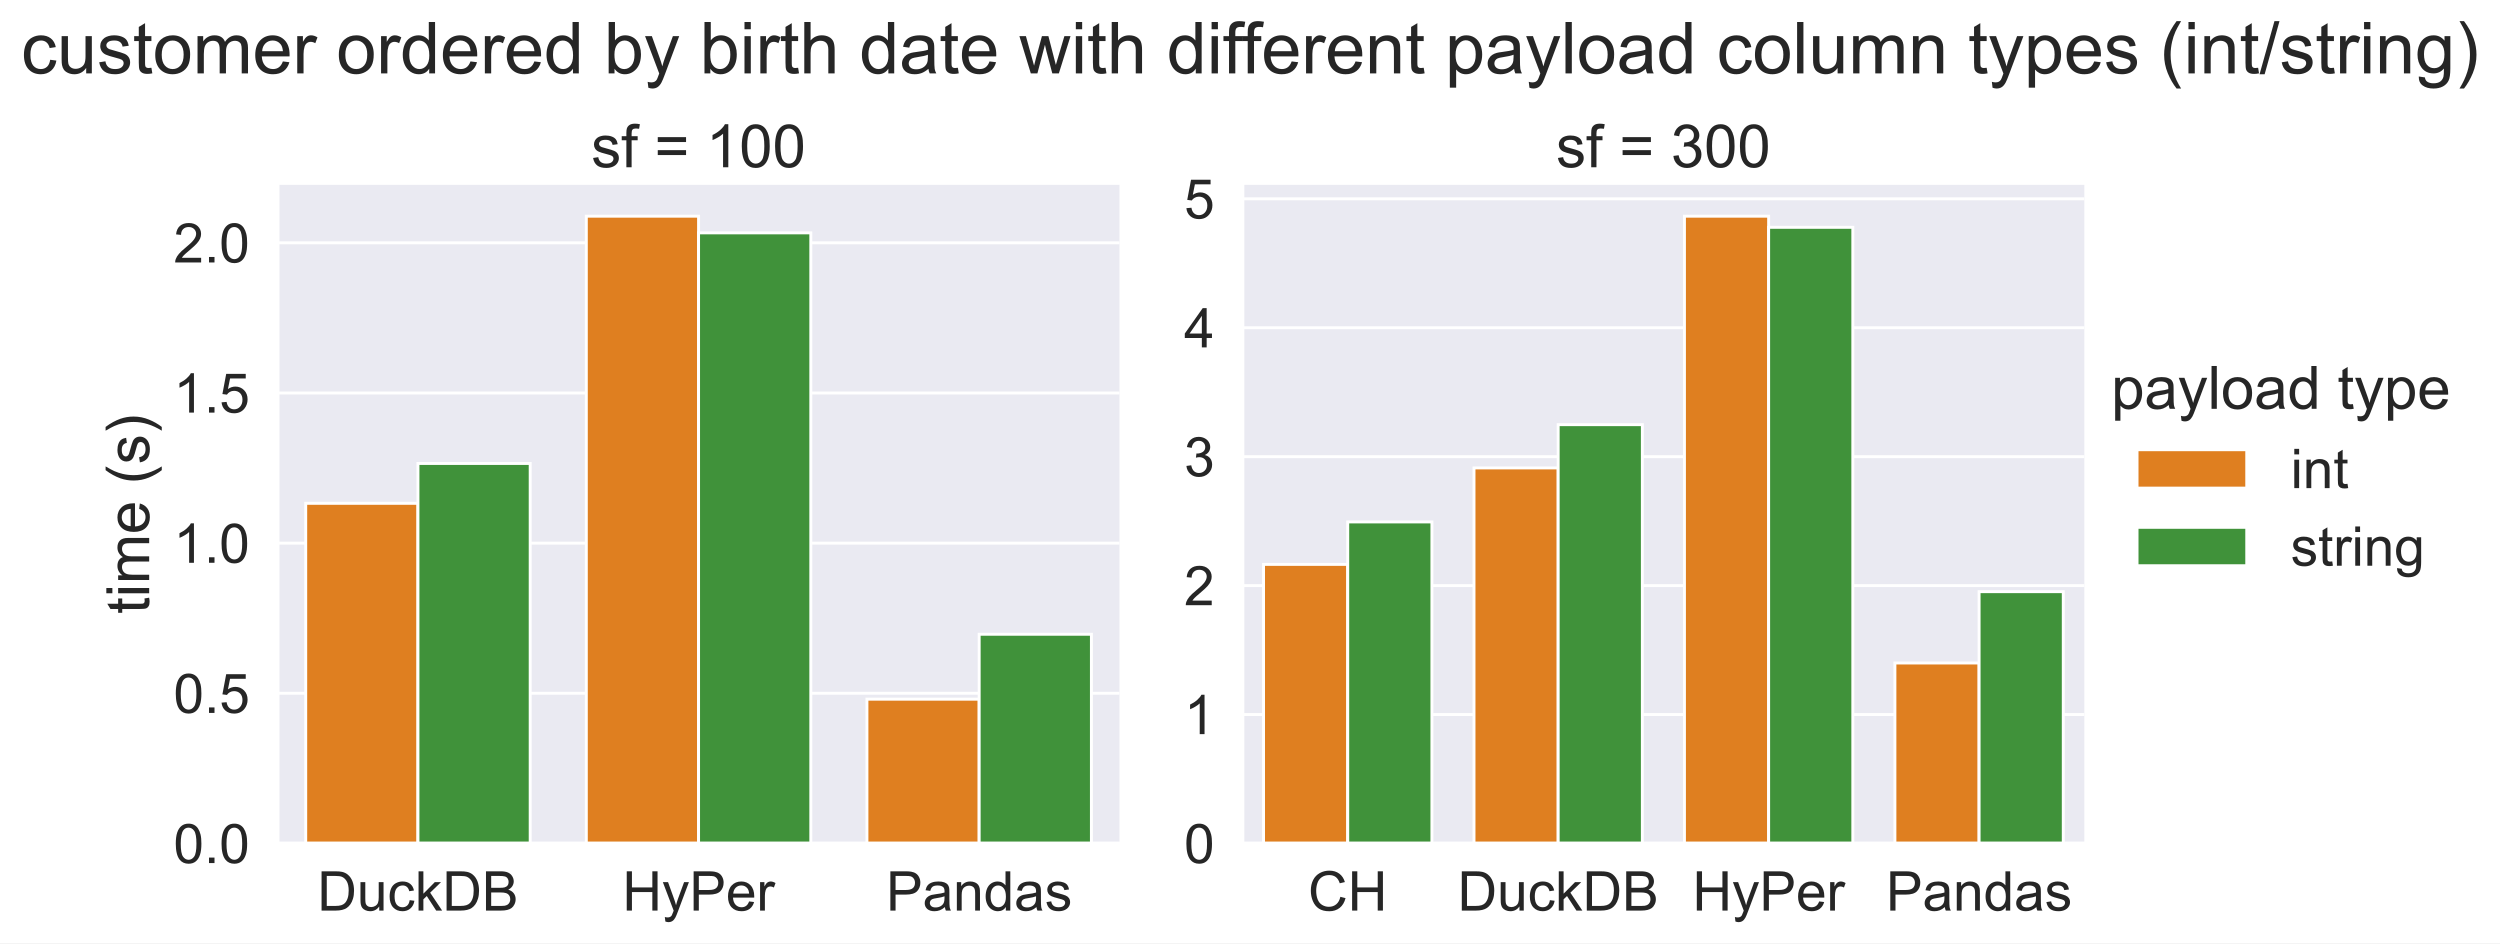
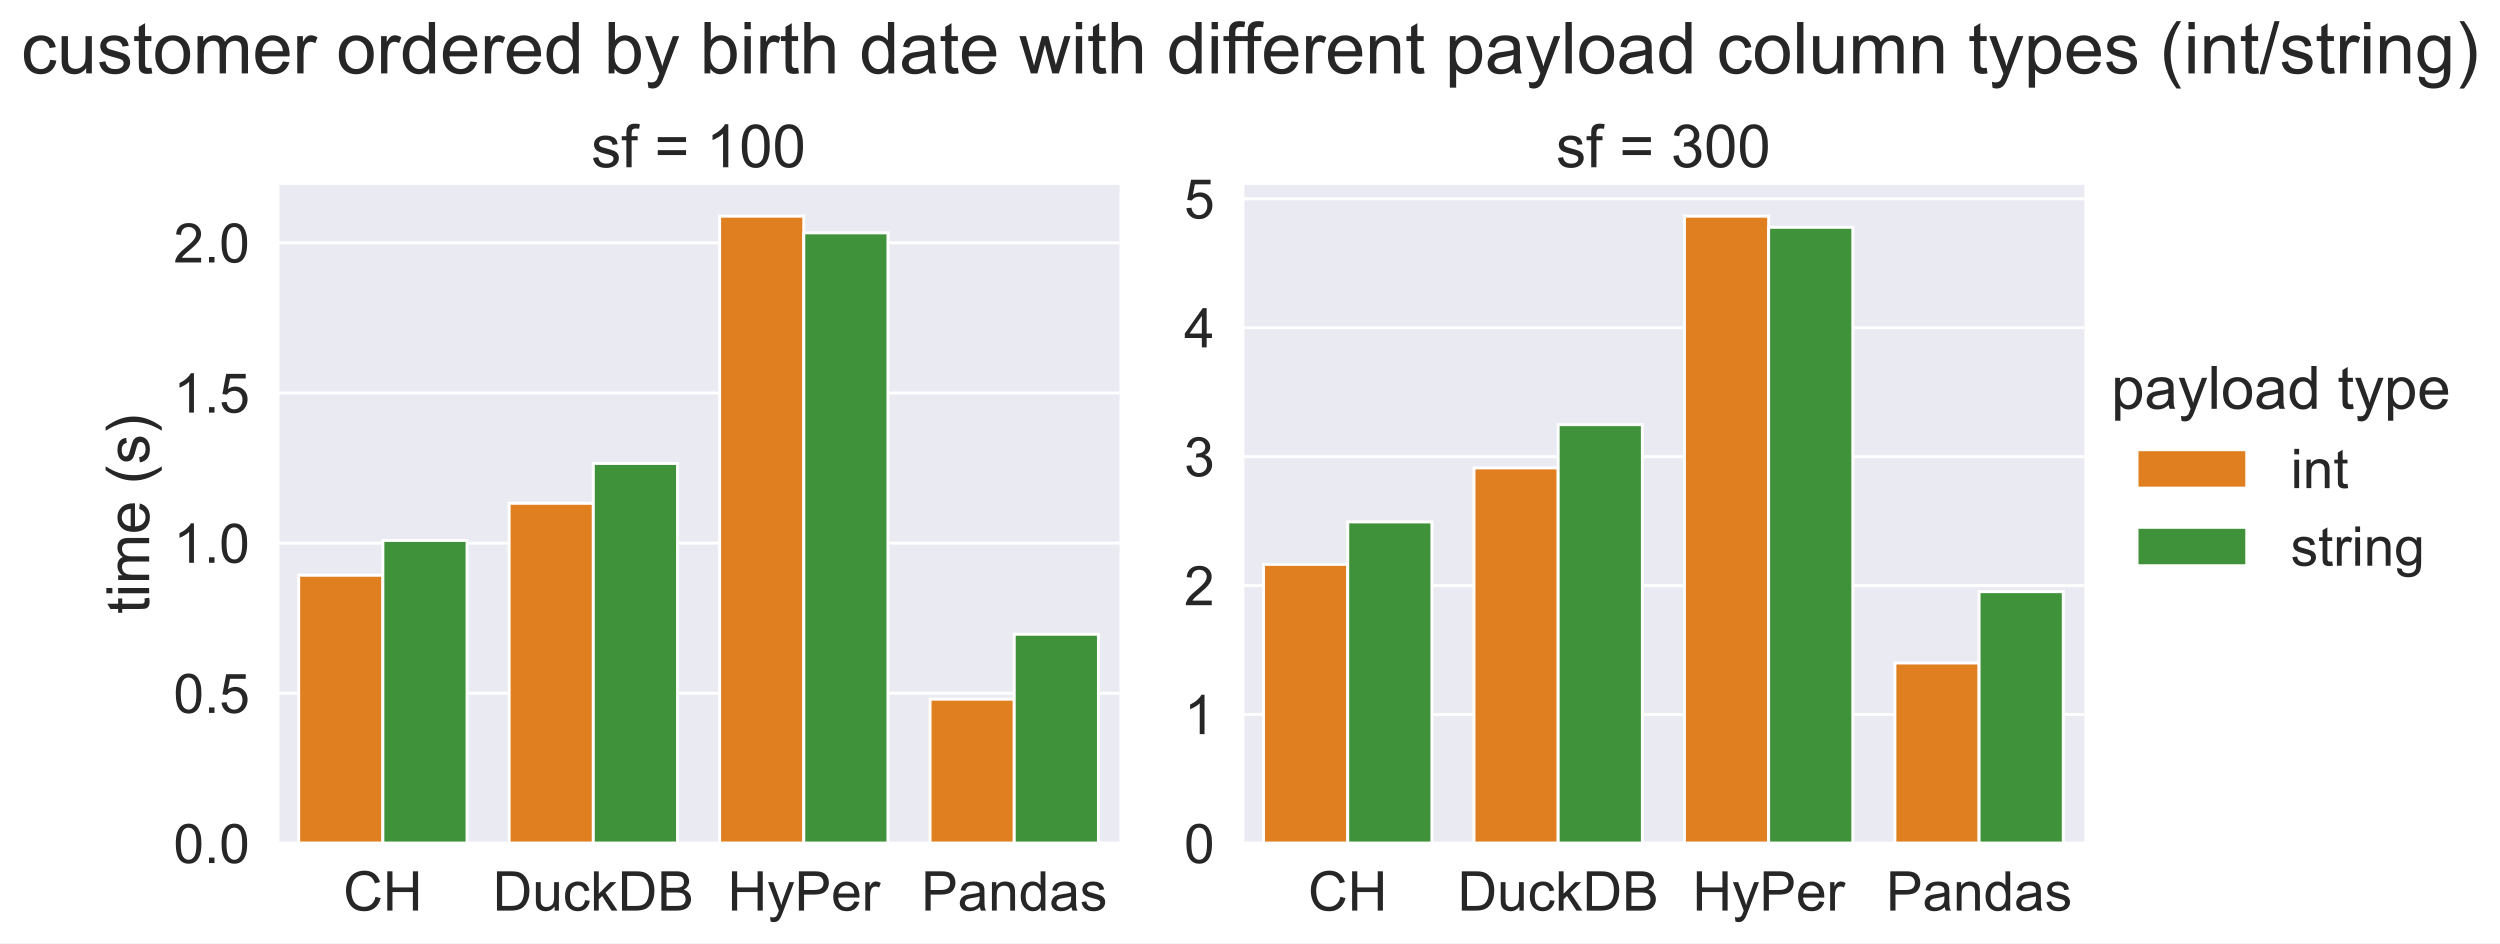
<svg xmlns="http://www.w3.org/2000/svg" xmlns:xlink="http://www.w3.org/1999/xlink" height="321.489pt" version="1.1" viewBox="0 0 852.075 321.489" width="852.075pt">
  <defs>
    <style type="text/css">*{stroke-linecap:butt;stroke-linejoin:round;}</style>
  </defs>
  <g id="figure_1">
    <g id="patch_1">
      <path d="M 0 321.489  L 852.075 321.489  L 852.075 0  L 0 0  z " style="fill:#ffffff;" />
    </g>
    <g id="axes_1">
      <g id="patch_2">
        <path d="M 94.63 287.468  L 381.551 287.468  L 381.551 63  L 94.63 63  z " style="fill:#eaeaf2;" />
      </g>
      <g id="matplotlib.axis_1">
        <g id="xtick_1">
          <g id="text_1">
-             <g style="fill:#262626;" transform="translate(108.159 310.3531)scale(0.187 -0.187)">
+             <g style="fill:#262626;" transform="translate(116.9902 310.3531)scale(0.187 -0.187)">
+               <defs>
+                 <path d="M 3763 1606  L 4369 1453  Q 4178 706 3683 314  Q 3188 -78 2472 -78  Q 1731 -78 1267 223  Q 803 525 561 1097  Q 319 1669 319 2325  Q 319 3041 592 3573  Q 866 4106 1370 4382  Q 1875 4659 2481 4659  Q 3169 4659 3637 4309  Q 4106 3959 4291 3325  L 3694 3184  Q 3534 3684 3231 3912  Q 2928 4141 2469 4141  Q 1941 4141 1586 3887  Q 1231 3634 1087 3207  Q 944 2781 944 2328  Q 944 1744 1114 1308  Q 1284 872 1643 656  Q 2003 441 2422 441  Q 2931 441 3284 734  Q 3638 1028 3763 1606  z " id="ArialMT-43" transform="scale(0.015625)" />
+                 <path d="M 513 0  L 513 4581  L 1119 4581  L 1119 2700  L 3500 2700  L 3500 4581  L 4106 4581  L 4106 0  L 3500 0  L 3500 2159  L 1119 2159  L 1119 0  L 513 0  z " id="ArialMT-48" transform="scale(0.015625)" />
+               </defs>
+               <use xlink:href="#ArialMT-43" />
+               <use x="72.217" xlink:href="#ArialMT-48" />
+             </g>
+           </g>
+         </g>
+         <g id="xtick_2">
+           <g id="text_2">
+             <g style="fill:#262626;" transform="translate(167.9341 310.3531)scale(0.187 -0.187)">
              <defs>
                <path d="M 494 0  L 494 4581  L 2072 4581  Q 2606 4581 2888 4516  Q 3281 4425 3559 4188  Q 3922 3881 4101 3404  Q 4281 2928 4281 2316  Q 4281 1794 4159 1391  Q 4038 988 3847 723  Q 3656 459 3429 307  Q 3203 156 2883 78  Q 2563 0 2147 0  L 494 0  z M 1100 541  L 2078 541  Q 2531 541 2789 625  Q 3047 709 3200 863  Q 3416 1078 3536 1442  Q 3656 1806 3656 2325  Q 3656 3044 3420 3430  Q 3184 3816 2847 3947  Q 2603 4041 2063 4041  L 1100 4041  L 1100 541  z " id="ArialMT-44" transform="scale(0.015625)" />
                <path d="M 2597 0  L 2597 488  Q 2209 -75 1544 -75  Q 1250 -75 995 37  Q 741 150 617 320  Q 494 491 444 738  Q 409 903 409 1263  L 409 3319  L 972 3319  L 972 1478  Q 972 1038 1006 884  Q 1059 663 1231 536  Q 1403 409 1656 409  Q 1909 409 2131 539  Q 2353 669 2445 892  Q 2538 1116 2538 1541  L 2538 3319  L 3100 3319  L 3100 0  L 2597 0  z " id="ArialMT-75" transform="scale(0.015625)" />
                <path d="M 2588 1216  L 3141 1144  Q 3050 572 2676 248  Q 2303 -75 1759 -75  Q 1078 -75 664 370  Q 250 816 250 1647  Q 250 2184 428 2587  Q 606 2991 970 3192  Q 1334 3394 1763 3394  Q 2303 3394 2647 3120  Q 2991 2847 3088 2344  L 2541 2259  Q 2463 2594 2264 2762  Q 2066 2931 1784 2931  Q 1359 2931 1093 2626  Q 828 2322 828 1663  Q 828 994 1084 691  Q 1341 388 1753 388  Q 2084 388 2306 591  Q 2528 794 2588 1216  z " id="ArialMT-63" transform="scale(0.015625)" />
                <path d="M 425 0  L 425 4581  L 988 4581  L 988 1969  L 2319 3319  L 3047 3319  L 1778 2088  L 3175 0  L 2481 0  L 1384 1697  L 988 1316  L 988 0  L 425 0  z " id="ArialMT-6b" transform="scale(0.015625)" />
                <path d="M 469 0  L 469 4581  L 2188 4581  Q 2713 4581 3030 4442  Q 3347 4303 3526 4014  Q 3706 3725 3706 3409  Q 3706 3116 3547 2856  Q 3388 2597 3066 2438  Q 3481 2316 3704 2022  Q 3928 1728 3928 1328  Q 3928 1006 3792 729  Q 3656 453 3456 303  Q 3256 153 2954 76  Q 2653 0 2216 0  L 469 0  z M 1075 2656  L 2066 2656  Q 2469 2656 2644 2709  Q 2875 2778 2992 2937  Q 3109 3097 3109 3338  Q 3109 3566 3000 3739  Q 2891 3913 2687 3977  Q 2484 4041 1991 4041  L 1075 4041  L 1075 2656  z M 1075 541  L 2216 541  Q 2509 541 2628 563  Q 2838 600 2978 687  Q 3119 775 3209 942  Q 3300 1109 3300 1328  Q 3300 1584 3169 1773  Q 3038 1963 2805 2039  Q 2572 2116 2134 2116  L 1075 2116  L 1075 541  z " id="ArialMT-42" transform="scale(0.015625)" />
              </defs>
              <use xlink:href="#ArialMT-44" />
              <use x="72.217" xlink:href="#ArialMT-75" />
              <use x="127.832" xlink:href="#ArialMT-63" />
              <use x="177.832" xlink:href="#ArialMT-6b" />
              <use x="227.832" xlink:href="#ArialMT-44" />
              <use x="300.049" xlink:href="#ArialMT-42" />
            </g>
          </g>
        </g>
-         <g id="xtick_2">
-           <g id="text_2">
-             <g style="fill:#262626;" transform="translate(212.1134 310.3531)scale(0.187 -0.187)">
-               <defs>
-                 <path d="M 513 0  L 513 4581  L 1119 4581  L 1119 2700  L 3500 2700  L 3500 4581  L 4106 4581  L 4106 0  L 3500 0  L 3500 2159  L 1119 2159  L 1119 0  L 513 0  z " id="ArialMT-48" transform="scale(0.015625)" />
+         <g id="xtick_3">
+           <g id="text_3">
+             <g style="fill:#262626;" transform="translate(247.9784 310.3531)scale(0.187 -0.187)">
+               <defs>
                <path d="M 397 -1278  L 334 -750  Q 519 -800 656 -800  Q 844 -800 956 -737  Q 1069 -675 1141 -563  Q 1194 -478 1313 -144  Q 1328 -97 1363 -6  L 103 3319  L 709 3319  L 1400 1397  Q 1534 1031 1641 628  Q 1738 1016 1872 1384  L 2581 3319  L 3144 3319  L 1881 -56  Q 1678 -603 1566 -809  Q 1416 -1088 1222 -1217  Q 1028 -1347 759 -1347  Q 597 -1347 397 -1278  z " id="ArialMT-79" transform="scale(0.015625)" />
                <path d="M 494 0  L 494 4581  L 2222 4581  Q 2678 4581 2919 4538  Q 3256 4481 3484 4323  Q 3713 4166 3852 3881  Q 3991 3597 3991 3256  Q 3991 2672 3619 2267  Q 3247 1863 2275 1863  L 1100 1863  L 1100 0  L 494 0  z M 1100 2403  L 2284 2403  Q 2872 2403 3119 2622  Q 3366 2841 3366 3238  Q 3366 3525 3220 3729  Q 3075 3934 2838 4000  Q 2684 4041 2272 4041  L 1100 4041  L 1100 2403  z " id="ArialMT-50" transform="scale(0.015625)" />
                <path d="M 2694 1069  L 3275 997  Q 3138 488 2766 206  Q 2394 -75 1816 -75  Q 1088 -75 661 373  Q 234 822 234 1631  Q 234 2469 665 2931  Q 1097 3394 1784 3394  Q 2450 3394 2872 2941  Q 3294 2488 3294 1666  Q 3294 1616 3291 1516  L 816 1516  Q 847 969 1125 678  Q 1403 388 1819 388  Q 2128 388 2347 550  Q 2566 713 2694 1069  z M 847 1978  L 2700 1978  Q 2663 2397 2488 2606  Q 2219 2931 1791 2931  Q 1403 2931 1139 2672  Q 875 2413 847 1978  z " id="ArialMT-65" transform="scale(0.015625)" />
                <path d="M 416 0  L 416 3319  L 922 3319  L 922 2816  Q 1116 3169 1280 3281  Q 1444 3394 1641 3394  Q 1925 3394 2219 3213  L 2025 2691  Q 1819 2813 1613 2813  Q 1428 2813 1281 2702  Q 1134 2591 1072 2394  Q 978 2094 978 1738  L 978 0  L 416 0  z " id="ArialMT-72" transform="scale(0.015625)" />
              </defs>
              <use xlink:href="#ArialMT-48" />
              <use x="72.217" xlink:href="#ArialMT-79" />
              <use x="122.217" xlink:href="#ArialMT-50" />
              <use x="188.916" xlink:href="#ArialMT-65" />
              <use x="244.531" xlink:href="#ArialMT-72" />
            </g>
          </g>
        </g>
-         <g id="xtick_3">
-           <g id="text_3">
-             <g style="fill:#262626;" transform="translate(302.0208 310.3531)scale(0.187 -0.187)">
+         <g id="xtick_4">
+           <g id="text_4">
+             <g style="fill:#262626;" transform="translate(313.9758 310.3531)scale(0.187 -0.187)">
              <defs>
                <path d="M 2588 409  Q 2275 144 1986 34  Q 1697 -75 1366 -75  Q 819 -75 525 192  Q 231 459 231 875  Q 231 1119 342 1320  Q 453 1522 633 1644  Q 813 1766 1038 1828  Q 1203 1872 1538 1913  Q 2219 1994 2541 2106  Q 2544 2222 2544 2253  Q 2544 2597 2384 2738  Q 2169 2928 1744 2928  Q 1347 2928 1158 2789  Q 969 2650 878 2297  L 328 2372  Q 403 2725 575 2942  Q 747 3159 1072 3276  Q 1397 3394 1825 3394  Q 2250 3394 2515 3294  Q 2781 3194 2906 3042  Q 3031 2891 3081 2659  Q 3109 2516 3109 2141  L 3109 1391  Q 3109 606 3145 398  Q 3181 191 3288 0  L 2700 0  Q 2613 175 2588 409  z M 2541 1666  Q 2234 1541 1622 1453  Q 1275 1403 1131 1340  Q 988 1278 909 1158  Q 831 1038 831 891  Q 831 666 1001 516  Q 1172 366 1500 366  Q 1825 366 2078 508  Q 2331 650 2450 897  Q 2541 1088 2541 1459  L 2541 1666  z " id="ArialMT-61" transform="scale(0.015625)" />
                <path d="M 422 0  L 422 3319  L 928 3319  L 928 2847  Q 1294 3394 1984 3394  Q 2284 3394 2536 3286  Q 2788 3178 2913 3003  Q 3038 2828 3088 2588  Q 3119 2431 3119 2041  L 3119 0  L 2556 0  L 2556 2019  Q 2556 2363 2490 2533  Q 2425 2703 2258 2804  Q 2091 2906 1866 2906  Q 1506 2906 1245 2678  Q 984 2450 984 1813  L 984 0  L 422 0  z " id="ArialMT-6e" transform="scale(0.015625)" />
                <path d="M 2575 0  L 2575 419  Q 2259 -75 1647 -75  Q 1250 -75 917 144  Q 584 363 401 755  Q 219 1147 219 1656  Q 219 2153 384 2558  Q 550 2963 881 3178  Q 1213 3394 1622 3394  Q 1922 3394 2156 3267  Q 2391 3141 2538 2938  L 2538 4581  L 3097 4581  L 3097 0  L 2575 0  z M 797 1656  Q 797 1019 1065 703  Q 1334 388 1700 388  Q 2069 388 2326 689  Q 2584 991 2584 1609  Q 2584 2291 2321 2609  Q 2059 2928 1675 2928  Q 1300 2928 1048 2622  Q 797 2316 797 1656  z " id="ArialMT-64" transform="scale(0.015625)" />
                <path d="M 197 991  L 753 1078  Q 800 744 1014 566  Q 1228 388 1613 388  Q 2000 388 2187 545  Q 2375 703 2375 916  Q 2375 1106 2209 1216  Q 2094 1291 1634 1406  Q 1016 1563 777 1677  Q 538 1791 414 1992  Q 291 2194 291 2438  Q 291 2659 392 2848  Q 494 3038 669 3163  Q 800 3259 1026 3326  Q 1253 3394 1513 3394  Q 1903 3394 2198 3281  Q 2494 3169 2634 2976  Q 2775 2784 2828 2463  L 2278 2388  Q 2241 2644 2061 2787  Q 1881 2931 1553 2931  Q 1166 2931 1000 2803  Q 834 2675 834 2503  Q 834 2394 903 2306  Q 972 2216 1119 2156  Q 1203 2125 1616 2013  Q 2213 1853 2448 1751  Q 2684 1650 2818 1456  Q 2953 1263 2953 975  Q 2953 694 2789 445  Q 2625 197 2315 61  Q 2006 -75 1616 -75  Q 969 -75 630 194  Q 291 463 197 991  z " id="ArialMT-73" transform="scale(0.015625)" />
              </defs>
              <use xlink:href="#ArialMT-50" />
              <use x="66.699" xlink:href="#ArialMT-61" />
              <use x="122.314" xlink:href="#ArialMT-6e" />
              <use x="177.93" xlink:href="#ArialMT-64" />
              <use x="233.545" xlink:href="#ArialMT-61" />
              <use x="289.16" xlink:href="#ArialMT-73" />
            </g>
          </g>
        </g>
      </g>
      <g id="matplotlib.axis_2">
        <g id="ytick_1">
          <g id="line2d_1">
-             <path clip-path="url(#pf75037e702)" d="M 94.63 287.468  L 381.551 287.468  " style="fill:none;stroke:#ffffff;stroke-linecap:round;" />
-           </g>
-           <g id="text_4">
+             <path clip-path="url(#p2157e11989)" d="M 94.63 287.468  L 381.551 287.468  " style="fill:none;stroke:#ffffff;stroke-linecap:round;" />
+           </g>
+           <g id="text_5">
            <g style="fill:#262626;" transform="translate(59.13701 294.1606)scale(0.187 -0.187)">
              <defs>
                <path d="M 266 2259  Q 266 3072 433 3567  Q 600 4063 929 4331  Q 1259 4600 1759 4600  Q 2128 4600 2406 4451  Q 2684 4303 2865 4023  Q 3047 3744 3150 3342  Q 3253 2941 3253 2259  Q 3253 1453 3087 958  Q 2922 463 2592 192  Q 2263 -78 1759 -78  Q 1097 -78 719 397  Q 266 969 266 2259  z M 844 2259  Q 844 1131 1108 757  Q 1372 384 1759 384  Q 2147 384 2411 759  Q 2675 1134 2675 2259  Q 2675 3391 2411 3762  Q 2147 4134 1753 4134  Q 1366 4134 1134 3806  Q 844 3388 844 2259  z " id="ArialMT-30" transform="scale(0.015625)" />
                <path d="M 581 0  L 581 641  L 1222 641  L 1222 0  L 581 0  z " id="ArialMT-2e" transform="scale(0.015625)" />
              </defs>
              <use xlink:href="#ArialMT-30" />
              <use x="55.615" xlink:href="#ArialMT-2e" />
              <use x="83.398" xlink:href="#ArialMT-30" />
            </g>
          </g>
        </g>
        <g id="ytick_2">
          <g id="line2d_2">
-             <path clip-path="url(#pf75037e702)" d="M 94.63 236.292  L 381.551 236.292  " style="fill:none;stroke:#ffffff;stroke-linecap:round;" />
-           </g>
-           <g id="text_5">
+             <path clip-path="url(#p2157e11989)" d="M 94.63 236.292  L 381.551 236.292  " style="fill:none;stroke:#ffffff;stroke-linecap:round;" />
+           </g>
+           <g id="text_6">
            <g style="fill:#262626;" transform="translate(59.13701 242.9843)scale(0.187 -0.187)">
              <defs>
                <path d="M 266 1200  L 856 1250  Q 922 819 1161 601  Q 1400 384 1738 384  Q 2144 384 2425 690  Q 2706 997 2706 1503  Q 2706 1984 2436 2262  Q 2166 2541 1728 2541  Q 1456 2541 1237 2417  Q 1019 2294 894 2097  L 366 2166  L 809 4519  L 3088 4519  L 3088 3981  L 1259 3981  L 1013 2750  Q 1425 3038 1878 3038  Q 2478 3038 2890 2622  Q 3303 2206 3303 1553  Q 3303 931 2941 478  Q 2500 -78 1738 -78  Q 1113 -78 717 272  Q 322 622 266 1200  z " id="ArialMT-35" transform="scale(0.015625)" />
              </defs>
              <use xlink:href="#ArialMT-30" />
              <use x="55.615" xlink:href="#ArialMT-2e" />
              <use x="83.398" xlink:href="#ArialMT-35" />
            </g>
          </g>
        </g>
        <g id="ytick_3">
          <g id="line2d_3">
-             <path clip-path="url(#pf75037e702)" d="M 94.63 185.116  L 381.551 185.116  " style="fill:none;stroke:#ffffff;stroke-linecap:round;" />
-           </g>
-           <g id="text_6">
+             <path clip-path="url(#p2157e11989)" d="M 94.63 185.116  L 381.551 185.116  " style="fill:none;stroke:#ffffff;stroke-linecap:round;" />
+           </g>
+           <g id="text_7">
            <g style="fill:#262626;" transform="translate(59.13701 191.8081)scale(0.187 -0.187)">
              <defs>
                <path d="M 2384 0  L 1822 0  L 1822 3584  Q 1619 3391 1289 3197  Q 959 3003 697 2906  L 697 3450  Q 1169 3672 1522 3987  Q 1875 4303 2022 4600  L 2384 4600  L 2384 0  z " id="ArialMT-31" transform="scale(0.015625)" />
              </defs>
              <use xlink:href="#ArialMT-31" />
              <use x="55.615" xlink:href="#ArialMT-2e" />
              <use x="83.398" xlink:href="#ArialMT-30" />
            </g>
          </g>
        </g>
        <g id="ytick_4">
          <g id="line2d_4">
-             <path clip-path="url(#pf75037e702)" d="M 94.63 133.939  L 381.551 133.939  " style="fill:none;stroke:#ffffff;stroke-linecap:round;" />
-           </g>
-           <g id="text_7">
+             <path clip-path="url(#p2157e11989)" d="M 94.63 133.939  L 381.551 133.939  " style="fill:none;stroke:#ffffff;stroke-linecap:round;" />
+           </g>
+           <g id="text_8">
            <g style="fill:#262626;" transform="translate(59.13701 140.6319)scale(0.187 -0.187)">
              <use xlink:href="#ArialMT-31" />
              <use x="55.615" xlink:href="#ArialMT-2e" />
              <use x="83.398" xlink:href="#ArialMT-35" />
            </g>
          </g>
        </g>
        <g id="ytick_5">
          <g id="line2d_5">
-             <path clip-path="url(#pf75037e702)" d="M 94.63 82.763  L 381.551 82.763  " style="fill:none;stroke:#ffffff;stroke-linecap:round;" />
-           </g>
-           <g id="text_8">
+             <path clip-path="url(#p2157e11989)" d="M 94.63 82.763  L 381.551 82.763  " style="fill:none;stroke:#ffffff;stroke-linecap:round;" />
+           </g>
+           <g id="text_9">
            <g style="fill:#262626;" transform="translate(59.13701 89.45566)scale(0.187 -0.187)">
              <defs>
                <path d="M 3222 541  L 3222 0  L 194 0  Q 188 203 259 391  Q 375 700 629 1000  Q 884 1300 1366 1694  Q 2113 2306 2375 2664  Q 2638 3022 2638 3341  Q 2638 3675 2398 3904  Q 2159 4134 1775 4134  Q 1369 4134 1125 3890  Q 881 3647 878 3216  L 300 3275  Q 359 3922 746 4261  Q 1134 4600 1788 4600  Q 2447 4600 2831 4234  Q 3216 3869 3216 3328  Q 3216 3053 3103 2787  Q 2991 2522 2730 2228  Q 2469 1934 1863 1422  Q 1356 997 1212 845  Q 1069 694 975 541  L 3222 541  z " id="ArialMT-32" transform="scale(0.015625)" />
              </defs>
              <use xlink:href="#ArialMT-32" />
              <use x="55.615" xlink:href="#ArialMT-2e" />
              <use x="83.398" xlink:href="#ArialMT-30" />
            </g>
          </g>
        </g>
-         <g id="text_9">
+         <g id="text_10">
          <g style="fill:#262626;" transform="translate(50.84345 209.2287)rotate(-90)scale(0.204 -0.204)">
            <defs>
              <path d="M 1650 503  L 1731 6  Q 1494 -44 1306 -44  Q 1000 -44 831 53  Q 663 150 594 308  Q 525 466 525 972  L 525 2881  L 113 2881  L 113 3319  L 525 3319  L 525 4141  L 1084 4478  L 1084 3319  L 1650 3319  L 1650 2881  L 1084 2881  L 1084 941  Q 1084 700 1114 631  Q 1144 563 1211 522  Q 1278 481 1403 481  Q 1497 481 1650 503  z " id="ArialMT-74" transform="scale(0.015625)" />
              <path d="M 425 3934  L 425 4581  L 988 4581  L 988 3934  L 425 3934  z M 425 0  L 425 3319  L 988 3319  L 988 0  L 425 0  z " id="ArialMT-69" transform="scale(0.015625)" />
              <path d="M 422 0  L 422 3319  L 925 3319  L 925 2853  Q 1081 3097 1340 3245  Q 1600 3394 1931 3394  Q 2300 3394 2536 3241  Q 2772 3088 2869 2813  Q 3263 3394 3894 3394  Q 4388 3394 4653 3120  Q 4919 2847 4919 2278  L 4919 0  L 4359 0  L 4359 2091  Q 4359 2428 4304 2576  Q 4250 2725 4106 2815  Q 3963 2906 3769 2906  Q 3419 2906 3187 2673  Q 2956 2441 2956 1928  L 2956 0  L 2394 0  L 2394 2156  Q 2394 2531 2256 2718  Q 2119 2906 1806 2906  Q 1569 2906 1367 2781  Q 1166 2656 1075 2415  Q 984 2175 984 1722  L 984 0  L 422 0  z " id="ArialMT-6d" transform="scale(0.015625)" />
              <path id="ArialMT-20" transform="scale(0.015625)" />
              <path d="M 1497 -1347  Q 1031 -759 709 28  Q 388 816 388 1659  Q 388 2403 628 3084  Q 909 3875 1497 4659  L 1900 4659  Q 1522 4009 1400 3731  Q 1209 3300 1100 2831  Q 966 2247 966 1656  Q 966 153 1900 -1347  L 1497 -1347  z " id="ArialMT-28" transform="scale(0.015625)" />
              <path d="M 791 -1347  L 388 -1347  Q 1322 153 1322 1656  Q 1322 2244 1188 2822  Q 1081 3291 891 3722  Q 769 4003 388 4659  L 791 4659  Q 1378 3875 1659 3084  Q 1900 2403 1900 1659  Q 1900 816 1576 28  Q 1253 -759 791 -1347  z " id="ArialMT-29" transform="scale(0.015625)" />
            </defs>
            <use xlink:href="#ArialMT-74" />
            <use x="27.783" xlink:href="#ArialMT-69" />
            <use x="50" xlink:href="#ArialMT-6d" />
            <use x="133.301" xlink:href="#ArialMT-65" />
            <use x="188.916" xlink:href="#ArialMT-20" />
            <use x="216.699" xlink:href="#ArialMT-28" />
            <use x="250" xlink:href="#ArialMT-73" />
            <use x="300" xlink:href="#ArialMT-29" />
          </g>
        </g>
      </g>
      <g id="patch_3">
-         <path clip-path="url(#pf75037e702)" d="M 104.194 287.468  L 142.45 287.468  L 142.45 171.54  L 104.194 171.54  z " style="fill:#df7f20;stroke:#ffffff;stroke-linejoin:miter;" />
+         <path clip-path="url(#p2157e11989)" d="M 101.803 287.468  L 130.495 287.468  L 130.495 196.057  L 101.803 196.057  z " style="fill:#df7f20;stroke:#ffffff;stroke-linejoin:miter;" />
      </g>
      <g id="patch_4">
-         <path clip-path="url(#pf75037e702)" d="M 199.834 287.468  L 238.09 287.468  L 238.09 73.689  L 199.834 73.689  z " style="fill:#df7f20;stroke:#ffffff;stroke-linejoin:miter;" />
+         <path clip-path="url(#p2157e11989)" d="M 173.533 287.468  L 202.225 287.468  L 202.225 171.54  L 173.533 171.54  z " style="fill:#df7f20;stroke:#ffffff;stroke-linejoin:miter;" />
      </g>
      <g id="patch_5">
-         <path clip-path="url(#pf75037e702)" d="M 295.474 287.468  L 333.73 287.468  L 333.73 238.298  L 295.474 238.298  z " style="fill:#df7f20;stroke:#ffffff;stroke-linejoin:miter;" />
+         <path clip-path="url(#p2157e11989)" d="M 245.263 287.468  L 273.955 287.468  L 273.955 73.689  L 245.263 73.689  z " style="fill:#df7f20;stroke:#ffffff;stroke-linejoin:miter;" />
      </g>
      <g id="patch_6">
-         <path clip-path="url(#pf75037e702)" d="M 142.45 287.468  L 180.706 287.468  L 180.706 157.97  L 142.45 157.97  z " style="fill:#40923a;stroke:#ffffff;stroke-linejoin:miter;" />
+         <path clip-path="url(#p2157e11989)" d="M 316.993 287.468  L 345.685 287.468  L 345.685 238.298  L 316.993 238.298  z " style="fill:#df7f20;stroke:#ffffff;stroke-linejoin:miter;" />
      </g>
      <g id="patch_7">
-         <path clip-path="url(#pf75037e702)" d="M 238.09 287.468  L 276.346 287.468  L 276.346 79.372  L 238.09 79.372  z " style="fill:#40923a;stroke:#ffffff;stroke-linejoin:miter;" />
+         <path clip-path="url(#p2157e11989)" d="M 130.495 287.468  L 159.187 287.468  L 159.187 184.213  L 130.495 184.213  z " style="fill:#40923a;stroke:#ffffff;stroke-linejoin:miter;" />
      </g>
      <g id="patch_8">
-         <path clip-path="url(#pf75037e702)" d="M 333.73 287.468  L 371.987 287.468  L 371.987 216.175  L 333.73 216.175  z " style="fill:#40923a;stroke:#ffffff;stroke-linejoin:miter;" />
+         <path clip-path="url(#p2157e11989)" d="M 202.225 287.468  L 230.917 287.468  L 230.917 157.97  L 202.225 157.97  z " style="fill:#40923a;stroke:#ffffff;stroke-linejoin:miter;" />
+       </g>
+       <g id="patch_9">
+         <path clip-path="url(#p2157e11989)" d="M 273.955 287.468  L 302.647 287.468  L 302.647 79.372  L 273.955 79.372  z " style="fill:#40923a;stroke:#ffffff;stroke-linejoin:miter;" />
+       </g>
+       <g id="patch_10">
+         <path clip-path="url(#p2157e11989)" d="M 345.685 287.468  L 374.378 287.468  L 374.378 216.175  L 345.685 216.175  z " style="fill:#40923a;stroke:#ffffff;stroke-linejoin:miter;" />
      </g>
      <g id="line2d_6">
-         <path clip-path="url(#pf75037e702)" style="fill:none;stroke:#424242;stroke-linecap:round;stroke-width:2.7;" />
+         <path clip-path="url(#p2157e11989)" style="fill:none;stroke:#424242;stroke-linecap:round;stroke-width:2.7;" />
      </g>
      <g id="line2d_7">
-         <path clip-path="url(#pf75037e702)" style="fill:none;stroke:#424242;stroke-linecap:round;stroke-width:2.7;" />
+         <path clip-path="url(#p2157e11989)" style="fill:none;stroke:#424242;stroke-linecap:round;stroke-width:2.7;" />
      </g>
      <g id="line2d_8">
-         <path clip-path="url(#pf75037e702)" style="fill:none;stroke:#424242;stroke-linecap:round;stroke-width:2.7;" />
+         <path clip-path="url(#p2157e11989)" style="fill:none;stroke:#424242;stroke-linecap:round;stroke-width:2.7;" />
      </g>
      <g id="line2d_9">
-         <path clip-path="url(#pf75037e702)" style="fill:none;stroke:#424242;stroke-linecap:round;stroke-width:2.7;" />
+         <path clip-path="url(#p2157e11989)" style="fill:none;stroke:#424242;stroke-linecap:round;stroke-width:2.7;" />
      </g>
      <g id="line2d_10">
-         <path clip-path="url(#pf75037e702)" style="fill:none;stroke:#424242;stroke-linecap:round;stroke-width:2.7;" />
+         <path clip-path="url(#p2157e11989)" style="fill:none;stroke:#424242;stroke-linecap:round;stroke-width:2.7;" />
      </g>
      <g id="line2d_11">
-         <path clip-path="url(#pf75037e702)" style="fill:none;stroke:#424242;stroke-linecap:round;stroke-width:2.7;" />
-       </g>
-       <g id="patch_9">
+         <path clip-path="url(#p2157e11989)" style="fill:none;stroke:#424242;stroke-linecap:round;stroke-width:2.7;" />
+       </g>
+       <g id="line2d_12">
+         <path clip-path="url(#p2157e11989)" style="fill:none;stroke:#424242;stroke-linecap:round;stroke-width:2.7;" />
+       </g>
+       <g id="line2d_13">
+         <path clip-path="url(#p2157e11989)" style="fill:none;stroke:#424242;stroke-linecap:round;stroke-width:2.7;" />
+       </g>
+       <g id="patch_11">
        <path d="M 94.63 287.468  L 94.63 63  " style="fill:none;stroke:#ffffff;stroke-linecap:square;stroke-linejoin:miter;stroke-width:1.25;" />
      </g>
-       <g id="patch_10">
+       <g id="patch_12">
        <path d="M 94.63 287.468  L 381.551 287.468  " style="fill:none;stroke:#ffffff;stroke-linecap:square;stroke-linejoin:miter;stroke-width:1.25;" />
      </g>
-       <g id="text_10">
+       <g id="text_11">
        <g style="fill:#262626;" transform="translate(201.5153 57)scale(0.204 -0.204)">
          <defs>
            <path d="M 556 0  L 556 2881  L 59 2881  L 59 3319  L 556 3319  L 556 3672  Q 556 4006 616 4169  Q 697 4388 901 4523  Q 1106 4659 1475 4659  Q 1713 4659 2000 4603  L 1916 4113  Q 1741 4144 1584 4144  Q 1328 4144 1222 4034  Q 1116 3925 1116 3625  L 1116 3319  L 1763 3319  L 1763 2881  L 1116 2881  L 1116 0  L 556 0  z " id="ArialMT-66" transform="scale(0.015625)" />
            <path d="M 3381 2694  L 356 2694  L 356 3219  L 3381 3219  L 3381 2694  z M 3381 1303  L 356 1303  L 356 1828  L 3381 1828  L 3381 1303  z " id="ArialMT-3d" transform="scale(0.015625)" />
          </defs>
          <use xlink:href="#ArialMT-73" />
          <use x="50" xlink:href="#ArialMT-66" />
          <use x="77.783" xlink:href="#ArialMT-20" />
          <use x="105.566" xlink:href="#ArialMT-3d" />
          <use x="163.965" xlink:href="#ArialMT-20" />
          <use x="191.748" xlink:href="#ArialMT-31" />
          <use x="247.363" xlink:href="#ArialMT-30" />
          <use x="302.979" xlink:href="#ArialMT-30" />
        </g>
      </g>
    </g>
    <g id="axes_2">
-       <g id="patch_11">
+       <g id="patch_13">
        <path d="M 423.478 287.468  L 710.398 287.468  L 710.398 63  L 423.478 63  z " style="fill:#eaeaf2;" />
      </g>
      <g id="matplotlib.axis_3">
-         <g id="xtick_4">
-           <g id="text_11">
+         <g id="xtick_5">
+           <g id="text_12">
            <g style="fill:#262626;" transform="translate(445.8377 310.3531)scale(0.187 -0.187)">
-               <defs>
-                 <path d="M 3763 1606  L 4369 1453  Q 4178 706 3683 314  Q 3188 -78 2472 -78  Q 1731 -78 1267 223  Q 803 525 561 1097  Q 319 1669 319 2325  Q 319 3041 592 3573  Q 866 4106 1370 4382  Q 1875 4659 2481 4659  Q 3169 4659 3637 4309  Q 4106 3959 4291 3325  L 3694 3184  Q 3534 3684 3231 3912  Q 2928 4141 2469 4141  Q 1941 4141 1586 3887  Q 1231 3634 1087 3207  Q 944 2781 944 2328  Q 944 1744 1114 1308  Q 1284 872 1643 656  Q 2003 441 2422 441  Q 2931 441 3284 734  Q 3638 1028 3763 1606  z " id="ArialMT-43" transform="scale(0.015625)" />
-               </defs>
              <use xlink:href="#ArialMT-43" />
              <use x="72.217" xlink:href="#ArialMT-48" />
            </g>
          </g>
        </g>
-         <g id="xtick_5">
-           <g id="text_12">
+         <g id="xtick_6">
+           <g id="text_13">
            <g style="fill:#262626;" transform="translate(496.7816 310.3531)scale(0.187 -0.187)">
              <use xlink:href="#ArialMT-44" />
              <use x="72.217" xlink:href="#ArialMT-75" />
              <use x="127.832" xlink:href="#ArialMT-63" />
              <use x="177.832" xlink:href="#ArialMT-6b" />
              <use x="227.832" xlink:href="#ArialMT-44" />
              <use x="300.049" xlink:href="#ArialMT-42" />
            </g>
          </g>
        </g>
-         <g id="xtick_6">
-           <g id="text_13">
+         <g id="xtick_7">
+           <g id="text_14">
            <g style="fill:#262626;" transform="translate(576.8259 310.3531)scale(0.187 -0.187)">
              <use xlink:href="#ArialMT-48" />
              <use x="72.217" xlink:href="#ArialMT-79" />
              <use x="122.217" xlink:href="#ArialMT-50" />
              <use x="188.916" xlink:href="#ArialMT-65" />
              <use x="244.531" xlink:href="#ArialMT-72" />
            </g>
          </g>
        </g>
-         <g id="xtick_7">
-           <g id="text_14">
+         <g id="xtick_8">
+           <g id="text_15">
            <g style="fill:#262626;" transform="translate(642.8233 310.3531)scale(0.187 -0.187)">
              <use xlink:href="#ArialMT-50" />
              <use x="66.699" xlink:href="#ArialMT-61" />
              <use x="122.314" xlink:href="#ArialMT-6e" />
              <use x="177.93" xlink:href="#ArialMT-64" />
              <use x="233.545" xlink:href="#ArialMT-61" />
              <use x="289.16" xlink:href="#ArialMT-73" />
            </g>
          </g>
        </g>
      </g>
      <g id="matplotlib.axis_4">
        <g id="ytick_6">
-           <g id="line2d_12">
-             <path clip-path="url(#p5389d569f5)" d="M 423.478 287.468  L 710.398 287.468  " style="fill:none;stroke:#ffffff;stroke-linecap:round;" />
-           </g>
-           <g id="text_15">
+           <g id="line2d_14">
+             <path clip-path="url(#pec8445678a)" d="M 423.478 287.468  L 710.398 287.468  " style="fill:none;stroke:#ffffff;stroke-linecap:round;" />
+           </g>
+           <g id="text_16">
            <g style="fill:#262626;" transform="translate(403.5785 294.1606)scale(0.187 -0.187)">
              <use xlink:href="#ArialMT-30" />
            </g>
          </g>
        </g>
        <g id="ytick_7">
-           <g id="line2d_13">
-             <path clip-path="url(#p5389d569f5)" d="M 423.478 243.527  L 710.398 243.527  " style="fill:none;stroke:#ffffff;stroke-linecap:round;" />
-           </g>
-           <g id="text_16">
+           <g id="line2d_15">
+             <path clip-path="url(#pec8445678a)" d="M 423.478 243.527  L 710.398 243.527  " style="fill:none;stroke:#ffffff;stroke-linecap:round;" />
+           </g>
+           <g id="text_17">
            <g style="fill:#262626;" transform="translate(403.5785 250.2193)scale(0.187 -0.187)">
              <use xlink:href="#ArialMT-31" />
            </g>
          </g>
        </g>
        <g id="ytick_8">
-           <g id="line2d_14">
-             <path clip-path="url(#p5389d569f5)" d="M 423.478 199.585  L 710.398 199.585  " style="fill:none;stroke:#ffffff;stroke-linecap:round;" />
-           </g>
-           <g id="text_17">
+           <g id="line2d_16">
+             <path clip-path="url(#pec8445678a)" d="M 423.478 199.585  L 710.398 199.585  " style="fill:none;stroke:#ffffff;stroke-linecap:round;" />
+           </g>
+           <g id="text_18">
            <g style="fill:#262626;" transform="translate(403.5785 206.278)scale(0.187 -0.187)">
              <use xlink:href="#ArialMT-32" />
            </g>
          </g>
        </g>
        <g id="ytick_9">
-           <g id="line2d_15">
-             <path clip-path="url(#p5389d569f5)" d="M 423.478 155.644  L 710.398 155.644  " style="fill:none;stroke:#ffffff;stroke-linecap:round;" />
-           </g>
-           <g id="text_18">
+           <g id="line2d_17">
+             <path clip-path="url(#pec8445678a)" d="M 423.478 155.644  L 710.398 155.644  " style="fill:none;stroke:#ffffff;stroke-linecap:round;" />
+           </g>
+           <g id="text_19">
            <g style="fill:#262626;" transform="translate(403.5785 162.3367)scale(0.187 -0.187)">
              <defs>
                <path d="M 269 1209  L 831 1284  Q 928 806 1161 595  Q 1394 384 1728 384  Q 2125 384 2398 659  Q 2672 934 2672 1341  Q 2672 1728 2419 1979  Q 2166 2231 1775 2231  Q 1616 2231 1378 2169  L 1441 2663  Q 1497 2656 1531 2656  Q 1891 2656 2178 2843  Q 2466 3031 2466 3422  Q 2466 3731 2256 3934  Q 2047 4138 1716 4138  Q 1388 4138 1169 3931  Q 950 3725 888 3313  L 325 3413  Q 428 3978 793 4289  Q 1159 4600 1703 4600  Q 2078 4600 2393 4439  Q 2709 4278 2876 4000  Q 3044 3722 3044 3409  Q 3044 3113 2884 2869  Q 2725 2625 2413 2481  Q 2819 2388 3044 2092  Q 3269 1797 3269 1353  Q 3269 753 2831 336  Q 2394 -81 1725 -81  Q 1122 -81 723 278  Q 325 638 269 1209  z " id="ArialMT-33" transform="scale(0.015625)" />
              </defs>
              <use xlink:href="#ArialMT-33" />
            </g>
          </g>
        </g>
        <g id="ytick_10">
-           <g id="line2d_16">
-             <path clip-path="url(#p5389d569f5)" d="M 423.478 111.703  L 710.398 111.703  " style="fill:none;stroke:#ffffff;stroke-linecap:round;" />
-           </g>
-           <g id="text_19">
+           <g id="line2d_18">
+             <path clip-path="url(#pec8445678a)" d="M 423.478 111.703  L 710.398 111.703  " style="fill:none;stroke:#ffffff;stroke-linecap:round;" />
+           </g>
+           <g id="text_20">
            <g style="fill:#262626;" transform="translate(403.5785 118.3954)scale(0.187 -0.187)">
              <defs>
                <path d="M 2069 0  L 2069 1097  L 81 1097  L 81 1613  L 2172 4581  L 2631 4581  L 2631 1613  L 3250 1613  L 3250 1097  L 2631 1097  L 2631 0  L 2069 0  z M 2069 1613  L 2069 3678  L 634 1613  L 2069 1613  z " id="ArialMT-34" transform="scale(0.015625)" />
              </defs>
              <use xlink:href="#ArialMT-34" />
            </g>
          </g>
        </g>
        <g id="ytick_11">
-           <g id="line2d_17">
-             <path clip-path="url(#p5389d569f5)" d="M 423.478 67.762  L 710.398 67.762  " style="fill:none;stroke:#ffffff;stroke-linecap:round;" />
-           </g>
-           <g id="text_20">
+           <g id="line2d_19">
+             <path clip-path="url(#pec8445678a)" d="M 423.478 67.762  L 710.398 67.762  " style="fill:none;stroke:#ffffff;stroke-linecap:round;" />
+           </g>
+           <g id="text_21">
            <g style="fill:#262626;" transform="translate(403.5785 74.45413)scale(0.187 -0.187)">
              <use xlink:href="#ArialMT-35" />
            </g>
          </g>
        </g>
      </g>
-       <g id="patch_12">
-         <path clip-path="url(#p5389d569f5)" d="M 430.651 287.468  L 459.343 287.468  L 459.343 192.372  L 430.651 192.372  z " style="fill:#df7f20;stroke:#ffffff;stroke-linejoin:miter;" />
-       </g>
-       <g id="patch_13">
-         <path clip-path="url(#p5389d569f5)" d="M 502.381 287.468  L 531.073 287.468  L 531.073 159.479  L 502.381 159.479  z " style="fill:#df7f20;stroke:#ffffff;stroke-linejoin:miter;" />
-       </g>
      <g id="patch_14">
-         <path clip-path="url(#p5389d569f5)" d="M 574.111 287.468  L 602.803 287.468  L 602.803 73.689  L 574.111 73.689  z " style="fill:#df7f20;stroke:#ffffff;stroke-linejoin:miter;" />
+         <path clip-path="url(#pec8445678a)" d="M 430.651 287.468  L 459.343 287.468  L 459.343 192.372  L 430.651 192.372  z " style="fill:#df7f20;stroke:#ffffff;stroke-linejoin:miter;" />
      </g>
      <g id="patch_15">
-         <path clip-path="url(#p5389d569f5)" d="M 645.841 287.468  L 674.533 287.468  L 674.533 225.976  L 645.841 225.976  z " style="fill:#df7f20;stroke:#ffffff;stroke-linejoin:miter;" />
+         <path clip-path="url(#pec8445678a)" d="M 502.381 287.468  L 531.073 287.468  L 531.073 159.479  L 502.381 159.479  z " style="fill:#df7f20;stroke:#ffffff;stroke-linejoin:miter;" />
      </g>
      <g id="patch_16">
-         <path clip-path="url(#p5389d569f5)" d="M 459.343 287.468  L 488.035 287.468  L 488.035 177.883  L 459.343 177.883  z " style="fill:#40923a;stroke:#ffffff;stroke-linejoin:miter;" />
+         <path clip-path="url(#pec8445678a)" d="M 574.111 287.468  L 602.803 287.468  L 602.803 73.689  L 574.111 73.689  z " style="fill:#df7f20;stroke:#ffffff;stroke-linejoin:miter;" />
      </g>
      <g id="patch_17">
-         <path clip-path="url(#p5389d569f5)" d="M 531.073 287.468  L 559.765 287.468  L 559.765 144.734  L 531.073 144.734  z " style="fill:#40923a;stroke:#ffffff;stroke-linejoin:miter;" />
+         <path clip-path="url(#pec8445678a)" d="M 645.841 287.468  L 674.533 287.468  L 674.533 225.976  L 645.841 225.976  z " style="fill:#df7f20;stroke:#ffffff;stroke-linejoin:miter;" />
      </g>
      <g id="patch_18">
-         <path clip-path="url(#p5389d569f5)" d="M 602.803 287.468  L 631.495 287.468  L 631.495 77.486  L 602.803 77.486  z " style="fill:#40923a;stroke:#ffffff;stroke-linejoin:miter;" />
+         <path clip-path="url(#pec8445678a)" d="M 459.343 287.468  L 488.035 287.468  L 488.035 177.883  L 459.343 177.883  z " style="fill:#40923a;stroke:#ffffff;stroke-linejoin:miter;" />
      </g>
      <g id="patch_19">
-         <path clip-path="url(#p5389d569f5)" d="M 674.533 287.468  L 703.225 287.468  L 703.225 201.653  L 674.533 201.653  z " style="fill:#40923a;stroke:#ffffff;stroke-linejoin:miter;" />
-       </g>
-       <g id="line2d_18">
-         <path clip-path="url(#p5389d569f5)" style="fill:none;stroke:#424242;stroke-linecap:round;stroke-width:2.7;" />
-       </g>
-       <g id="line2d_19">
-         <path clip-path="url(#p5389d569f5)" style="fill:none;stroke:#424242;stroke-linecap:round;stroke-width:2.7;" />
+         <path clip-path="url(#pec8445678a)" d="M 531.073 287.468  L 559.765 287.468  L 559.765 144.734  L 531.073 144.734  z " style="fill:#40923a;stroke:#ffffff;stroke-linejoin:miter;" />
+       </g>
+       <g id="patch_20">
+         <path clip-path="url(#pec8445678a)" d="M 602.803 287.468  L 631.495 287.468  L 631.495 77.486  L 602.803 77.486  z " style="fill:#40923a;stroke:#ffffff;stroke-linejoin:miter;" />
+       </g>
+       <g id="patch_21">
+         <path clip-path="url(#pec8445678a)" d="M 674.533 287.468  L 703.225 287.468  L 703.225 201.653  L 674.533 201.653  z " style="fill:#40923a;stroke:#ffffff;stroke-linejoin:miter;" />
      </g>
      <g id="line2d_20">
-         <path clip-path="url(#p5389d569f5)" style="fill:none;stroke:#424242;stroke-linecap:round;stroke-width:2.7;" />
+         <path clip-path="url(#pec8445678a)" style="fill:none;stroke:#424242;stroke-linecap:round;stroke-width:2.7;" />
      </g>
      <g id="line2d_21">
-         <path clip-path="url(#p5389d569f5)" style="fill:none;stroke:#424242;stroke-linecap:round;stroke-width:2.7;" />
+         <path clip-path="url(#pec8445678a)" style="fill:none;stroke:#424242;stroke-linecap:round;stroke-width:2.7;" />
      </g>
      <g id="line2d_22">
-         <path clip-path="url(#p5389d569f5)" style="fill:none;stroke:#424242;stroke-linecap:round;stroke-width:2.7;" />
+         <path clip-path="url(#pec8445678a)" style="fill:none;stroke:#424242;stroke-linecap:round;stroke-width:2.7;" />
      </g>
      <g id="line2d_23">
-         <path clip-path="url(#p5389d569f5)" style="fill:none;stroke:#424242;stroke-linecap:round;stroke-width:2.7;" />
+         <path clip-path="url(#pec8445678a)" style="fill:none;stroke:#424242;stroke-linecap:round;stroke-width:2.7;" />
      </g>
      <g id="line2d_24">
-         <path clip-path="url(#p5389d569f5)" style="fill:none;stroke:#424242;stroke-linecap:round;stroke-width:2.7;" />
+         <path clip-path="url(#pec8445678a)" style="fill:none;stroke:#424242;stroke-linecap:round;stroke-width:2.7;" />
      </g>
      <g id="line2d_25">
-         <path clip-path="url(#p5389d569f5)" style="fill:none;stroke:#424242;stroke-linecap:round;stroke-width:2.7;" />
-       </g>
-       <g id="patch_20">
+         <path clip-path="url(#pec8445678a)" style="fill:none;stroke:#424242;stroke-linecap:round;stroke-width:2.7;" />
+       </g>
+       <g id="line2d_26">
+         <path clip-path="url(#pec8445678a)" style="fill:none;stroke:#424242;stroke-linecap:round;stroke-width:2.7;" />
+       </g>
+       <g id="line2d_27">
+         <path clip-path="url(#pec8445678a)" style="fill:none;stroke:#424242;stroke-linecap:round;stroke-width:2.7;" />
+       </g>
+       <g id="patch_22">
        <path d="M 423.478 287.468  L 423.478 63  " style="fill:none;stroke:#ffffff;stroke-linecap:square;stroke-linejoin:miter;stroke-width:1.25;" />
      </g>
-       <g id="patch_21">
+       <g id="patch_23">
        <path d="M 423.478 287.468  L 710.398 287.468  " style="fill:none;stroke:#ffffff;stroke-linecap:square;stroke-linejoin:miter;stroke-width:1.25;" />
      </g>
-       <g id="text_21">
+       <g id="text_22">
        <g style="fill:#262626;" transform="translate(530.3628 57)scale(0.204 -0.204)">
          <use xlink:href="#ArialMT-73" />
          <use x="50" xlink:href="#ArialMT-66" />
          <use x="77.783" xlink:href="#ArialMT-20" />
          <use x="105.566" xlink:href="#ArialMT-3d" />
          <use x="163.965" xlink:href="#ArialMT-20" />
          <use x="191.748" xlink:href="#ArialMT-33" />
          <use x="247.363" xlink:href="#ArialMT-30" />
          <use x="302.979" xlink:href="#ArialMT-30" />
        </g>
      </g>
    </g>
-     <g id="text_22">
+     <g id="text_23">
      <g style="fill:#262626;" transform="translate(7.2 25.02068)scale(0.2448 -0.2448)">
        <defs>
          <path d="M 213 1659  Q 213 2581 725 3025  Q 1153 3394 1769 3394  Q 2453 3394 2887 2945  Q 3322 2497 3322 1706  Q 3322 1066 3130 698  Q 2938 331 2570 128  Q 2203 -75 1769 -75  Q 1072 -75 642 372  Q 213 819 213 1659  z M 791 1659  Q 791 1022 1069 705  Q 1347 388 1769 388  Q 2188 388 2466 706  Q 2744 1025 2744 1678  Q 2744 2294 2464 2611  Q 2184 2928 1769 2928  Q 1347 2928 1069 2612  Q 791 2297 791 1659  z " id="ArialMT-6f" transform="scale(0.015625)" />
          <path d="M 941 0  L 419 0  L 419 4581  L 981 4581  L 981 2947  Q 1338 3394 1891 3394  Q 2197 3394 2470 3270  Q 2744 3147 2920 2923  Q 3097 2700 3197 2384  Q 3297 2069 3297 1709  Q 3297 856 2875 390  Q 2453 -75 1863 -75  Q 1275 -75 941 416  L 941 0  z M 934 1684  Q 934 1088 1097 822  Q 1363 388 1816 388  Q 2184 388 2453 708  Q 2722 1028 2722 1663  Q 2722 2313 2464 2622  Q 2206 2931 1841 2931  Q 1472 2931 1203 2611  Q 934 2291 934 1684  z " id="ArialMT-62" transform="scale(0.015625)" />
          <path d="M 422 0  L 422 4581  L 984 4581  L 984 2938  Q 1378 3394 1978 3394  Q 2347 3394 2619 3248  Q 2891 3103 3008 2847  Q 3125 2591 3125 2103  L 3125 0  L 2563 0  L 2563 2103  Q 2563 2525 2380 2717  Q 2197 2909 1863 2909  Q 1613 2909 1392 2779  Q 1172 2650 1078 2428  Q 984 2206 984 1816  L 984 0  L 422 0  z " id="ArialMT-68" transform="scale(0.015625)" />
          <path d="M 1034 0  L 19 3319  L 600 3319  L 1128 1403  L 1325 691  Q 1338 744 1497 1375  L 2025 3319  L 2603 3319  L 3100 1394  L 3266 759  L 3456 1400  L 4025 3319  L 4572 3319  L 3534 0  L 2950 0  L 2422 1988  L 2294 2553  L 1622 0  L 1034 0  z " id="ArialMT-77" transform="scale(0.015625)" />
          <path d="M 422 -1272  L 422 3319  L 934 3319  L 934 2888  Q 1116 3141 1344 3267  Q 1572 3394 1897 3394  Q 2322 3394 2647 3175  Q 2972 2956 3137 2557  Q 3303 2159 3303 1684  Q 3303 1175 3120 767  Q 2938 359 2589 142  Q 2241 -75 1856 -75  Q 1575 -75 1351 44  Q 1128 163 984 344  L 984 -1272  L 422 -1272  z M 931 1641  Q 931 1000 1190 694  Q 1450 388 1819 388  Q 2194 388 2461 705  Q 2728 1022 2728 1688  Q 2728 2322 2467 2637  Q 2206 2953 1844 2953  Q 1484 2953 1207 2617  Q 931 2281 931 1641  z " id="ArialMT-70" transform="scale(0.015625)" />
          <path d="M 409 0  L 409 4581  L 972 4581  L 972 0  L 409 0  z " id="ArialMT-6c" transform="scale(0.015625)" />
          <path d="M 0 -78  L 1328 4659  L 1778 4659  L 453 -78  L 0 -78  z " id="ArialMT-2f" transform="scale(0.015625)" />
          <path d="M 319 -275  L 866 -356  Q 900 -609 1056 -725  Q 1266 -881 1628 -881  Q 2019 -881 2231 -725  Q 2444 -569 2519 -288  Q 2563 -116 2559 434  Q 2191 0 1641 0  Q 956 0 581 494  Q 206 988 206 1678  Q 206 2153 378 2554  Q 550 2956 876 3175  Q 1203 3394 1644 3394  Q 2231 3394 2613 2919  L 2613 3319  L 3131 3319  L 3131 450  Q 3131 -325 2973 -648  Q 2816 -972 2473 -1159  Q 2131 -1347 1631 -1347  Q 1038 -1347 672 -1080  Q 306 -813 319 -275  z M 784 1719  Q 784 1066 1043 766  Q 1303 466 1694 466  Q 2081 466 2343 764  Q 2606 1063 2606 1700  Q 2606 2309 2336 2618  Q 2066 2928 1684 2928  Q 1309 2928 1046 2623  Q 784 2319 784 1719  z " id="ArialMT-67" transform="scale(0.015625)" />
        </defs>
        <use xlink:href="#ArialMT-63" />
        <use x="50" xlink:href="#ArialMT-75" />
        <use x="105.615" xlink:href="#ArialMT-73" />
        <use x="155.615" xlink:href="#ArialMT-74" />
        <use x="183.398" xlink:href="#ArialMT-6f" />
        <use x="239.014" xlink:href="#ArialMT-6d" />
        <use x="322.314" xlink:href="#ArialMT-65" />
        <use x="377.93" xlink:href="#ArialMT-72" />
        <use x="411.23" xlink:href="#ArialMT-20" />
        <use x="439.014" xlink:href="#ArialMT-6f" />
        <use x="494.629" xlink:href="#ArialMT-72" />
        <use x="527.93" xlink:href="#ArialMT-64" />
        <use x="583.545" xlink:href="#ArialMT-65" />
        <use x="639.16" xlink:href="#ArialMT-72" />
        <use x="672.461" xlink:href="#ArialMT-65" />
        <use x="728.076" xlink:href="#ArialMT-64" />
        <use x="783.691" xlink:href="#ArialMT-20" />
        <use x="811.475" xlink:href="#ArialMT-62" />
        <use x="867.09" xlink:href="#ArialMT-79" />
        <use x="917.09" xlink:href="#ArialMT-20" />
        <use x="944.873" xlink:href="#ArialMT-62" />
        <use x="1000.488" xlink:href="#ArialMT-69" />
        <use x="1022.705" xlink:href="#ArialMT-72" />
        <use x="1056.006" xlink:href="#ArialMT-74" />
        <use x="1083.789" xlink:href="#ArialMT-68" />
        <use x="1139.404" xlink:href="#ArialMT-20" />
        <use x="1167.188" xlink:href="#ArialMT-64" />
        <use x="1222.803" xlink:href="#ArialMT-61" />
        <use x="1278.418" xlink:href="#ArialMT-74" />
        <use x="1306.201" xlink:href="#ArialMT-65" />
        <use x="1361.816" xlink:href="#ArialMT-20" />
        <use x="1389.6" xlink:href="#ArialMT-77" />
        <use x="1461.816" xlink:href="#ArialMT-69" />
        <use x="1484.033" xlink:href="#ArialMT-74" />
        <use x="1511.816" xlink:href="#ArialMT-68" />
        <use x="1567.432" xlink:href="#ArialMT-20" />
        <use x="1595.215" xlink:href="#ArialMT-64" />
        <use x="1650.83" xlink:href="#ArialMT-69" />
        <use x="1673.047" xlink:href="#ArialMT-66" />
        <use x="1699.08" xlink:href="#ArialMT-66" />
        <use x="1726.863" xlink:href="#ArialMT-65" />
        <use x="1782.479" xlink:href="#ArialMT-72" />
        <use x="1815.779" xlink:href="#ArialMT-65" />
        <use x="1871.395" xlink:href="#ArialMT-6e" />
        <use x="1927.01" xlink:href="#ArialMT-74" />
        <use x="1954.793" xlink:href="#ArialMT-20" />
        <use x="1982.576" xlink:href="#ArialMT-70" />
        <use x="2038.191" xlink:href="#ArialMT-61" />
        <use x="2093.807" xlink:href="#ArialMT-79" />
        <use x="2143.807" xlink:href="#ArialMT-6c" />
        <use x="2166.023" xlink:href="#ArialMT-6f" />
        <use x="2221.639" xlink:href="#ArialMT-61" />
        <use x="2277.254" xlink:href="#ArialMT-64" />
        <use x="2332.869" xlink:href="#ArialMT-20" />
        <use x="2360.652" xlink:href="#ArialMT-63" />
        <use x="2410.652" xlink:href="#ArialMT-6f" />
        <use x="2466.268" xlink:href="#ArialMT-6c" />
        <use x="2488.484" xlink:href="#ArialMT-75" />
        <use x="2544.1" xlink:href="#ArialMT-6d" />
        <use x="2627.4" xlink:href="#ArialMT-6e" />
        <use x="2683.016" xlink:href="#ArialMT-20" />
        <use x="2710.799" xlink:href="#ArialMT-74" />
        <use x="2738.582" xlink:href="#ArialMT-79" />
        <use x="2788.582" xlink:href="#ArialMT-70" />
        <use x="2844.197" xlink:href="#ArialMT-65" />
        <use x="2899.812" xlink:href="#ArialMT-73" />
        <use x="2949.812" xlink:href="#ArialMT-20" />
        <use x="2977.596" xlink:href="#ArialMT-28" />
        <use x="3010.896" xlink:href="#ArialMT-69" />
        <use x="3033.113" xlink:href="#ArialMT-6e" />
        <use x="3088.729" xlink:href="#ArialMT-74" />
        <use x="3116.512" xlink:href="#ArialMT-2f" />
        <use x="3144.295" xlink:href="#ArialMT-73" />
        <use x="3194.295" xlink:href="#ArialMT-74" />
        <use x="3222.078" xlink:href="#ArialMT-72" />
        <use x="3255.379" xlink:href="#ArialMT-69" />
        <use x="3277.596" xlink:href="#ArialMT-6e" />
        <use x="3333.211" xlink:href="#ArialMT-67" />
        <use x="3388.826" xlink:href="#ArialMT-29" />
      </g>
    </g>
    <g id="legend_1">
-       <g id="text_23">
+       <g id="text_24">
        <g style="fill:#262626;" transform="translate(719.5674 139.3373)scale(0.204 -0.204)">
          <use xlink:href="#ArialMT-70" />
          <use x="55.615" xlink:href="#ArialMT-61" />
          <use x="111.23" xlink:href="#ArialMT-79" />
          <use x="161.23" xlink:href="#ArialMT-6c" />
          <use x="183.447" xlink:href="#ArialMT-6f" />
          <use x="239.062" xlink:href="#ArialMT-61" />
          <use x="294.678" xlink:href="#ArialMT-64" />
          <use x="350.293" xlink:href="#ArialMT-20" />
          <use x="378.076" xlink:href="#ArialMT-74" />
          <use x="405.859" xlink:href="#ArialMT-79" />
          <use x="455.859" xlink:href="#ArialMT-70" />
          <use x="511.475" xlink:href="#ArialMT-65" />
        </g>
      </g>
-       <g id="patch_22">
+       <g id="patch_24">
        <path d="M 728.364 166.366  L 765.764 166.366  L 765.764 153.276  L 728.364 153.276  z " style="fill:#df7f20;stroke:#ffffff;stroke-linejoin:miter;" />
      </g>
-       <g id="text_24">
+       <g id="text_25">
        <g style="fill:#262626;" transform="translate(780.724 166.366)scale(0.187 -0.187)">
          <use xlink:href="#ArialMT-69" />
          <use x="22.217" xlink:href="#ArialMT-6e" />
          <use x="77.832" xlink:href="#ArialMT-74" />
        </g>
      </g>
-       <g id="patch_23">
+       <g id="patch_25">
        <path d="M 728.364 192.818  L 765.764 192.818  L 765.764 179.728  L 728.364 179.728  z " style="fill:#40923a;stroke:#ffffff;stroke-linejoin:miter;" />
      </g>
-       <g id="text_25">
+       <g id="text_26">
        <g style="fill:#262626;" transform="translate(780.724 192.8177)scale(0.187 -0.187)">
          <use xlink:href="#ArialMT-73" />
          <use x="50" xlink:href="#ArialMT-74" />
          <use x="77.783" xlink:href="#ArialMT-72" />
          <use x="111.084" xlink:href="#ArialMT-69" />
          <use x="133.301" xlink:href="#ArialMT-6e" />
          <use x="188.916" xlink:href="#ArialMT-67" />
        </g>
      </g>
    </g>
  </g>
  <defs>
-     <clipPath id="pf75037e702">
+     <clipPath id="p2157e11989">
      <rect height="224.468" width="286.921" x="94.63" y="63" />
    </clipPath>
-     <clipPath id="p5389d569f5">
+     <clipPath id="pec8445678a">
      <rect height="224.468" width="286.921" x="423.478" y="63" />
    </clipPath>
  </defs>
</svg>
